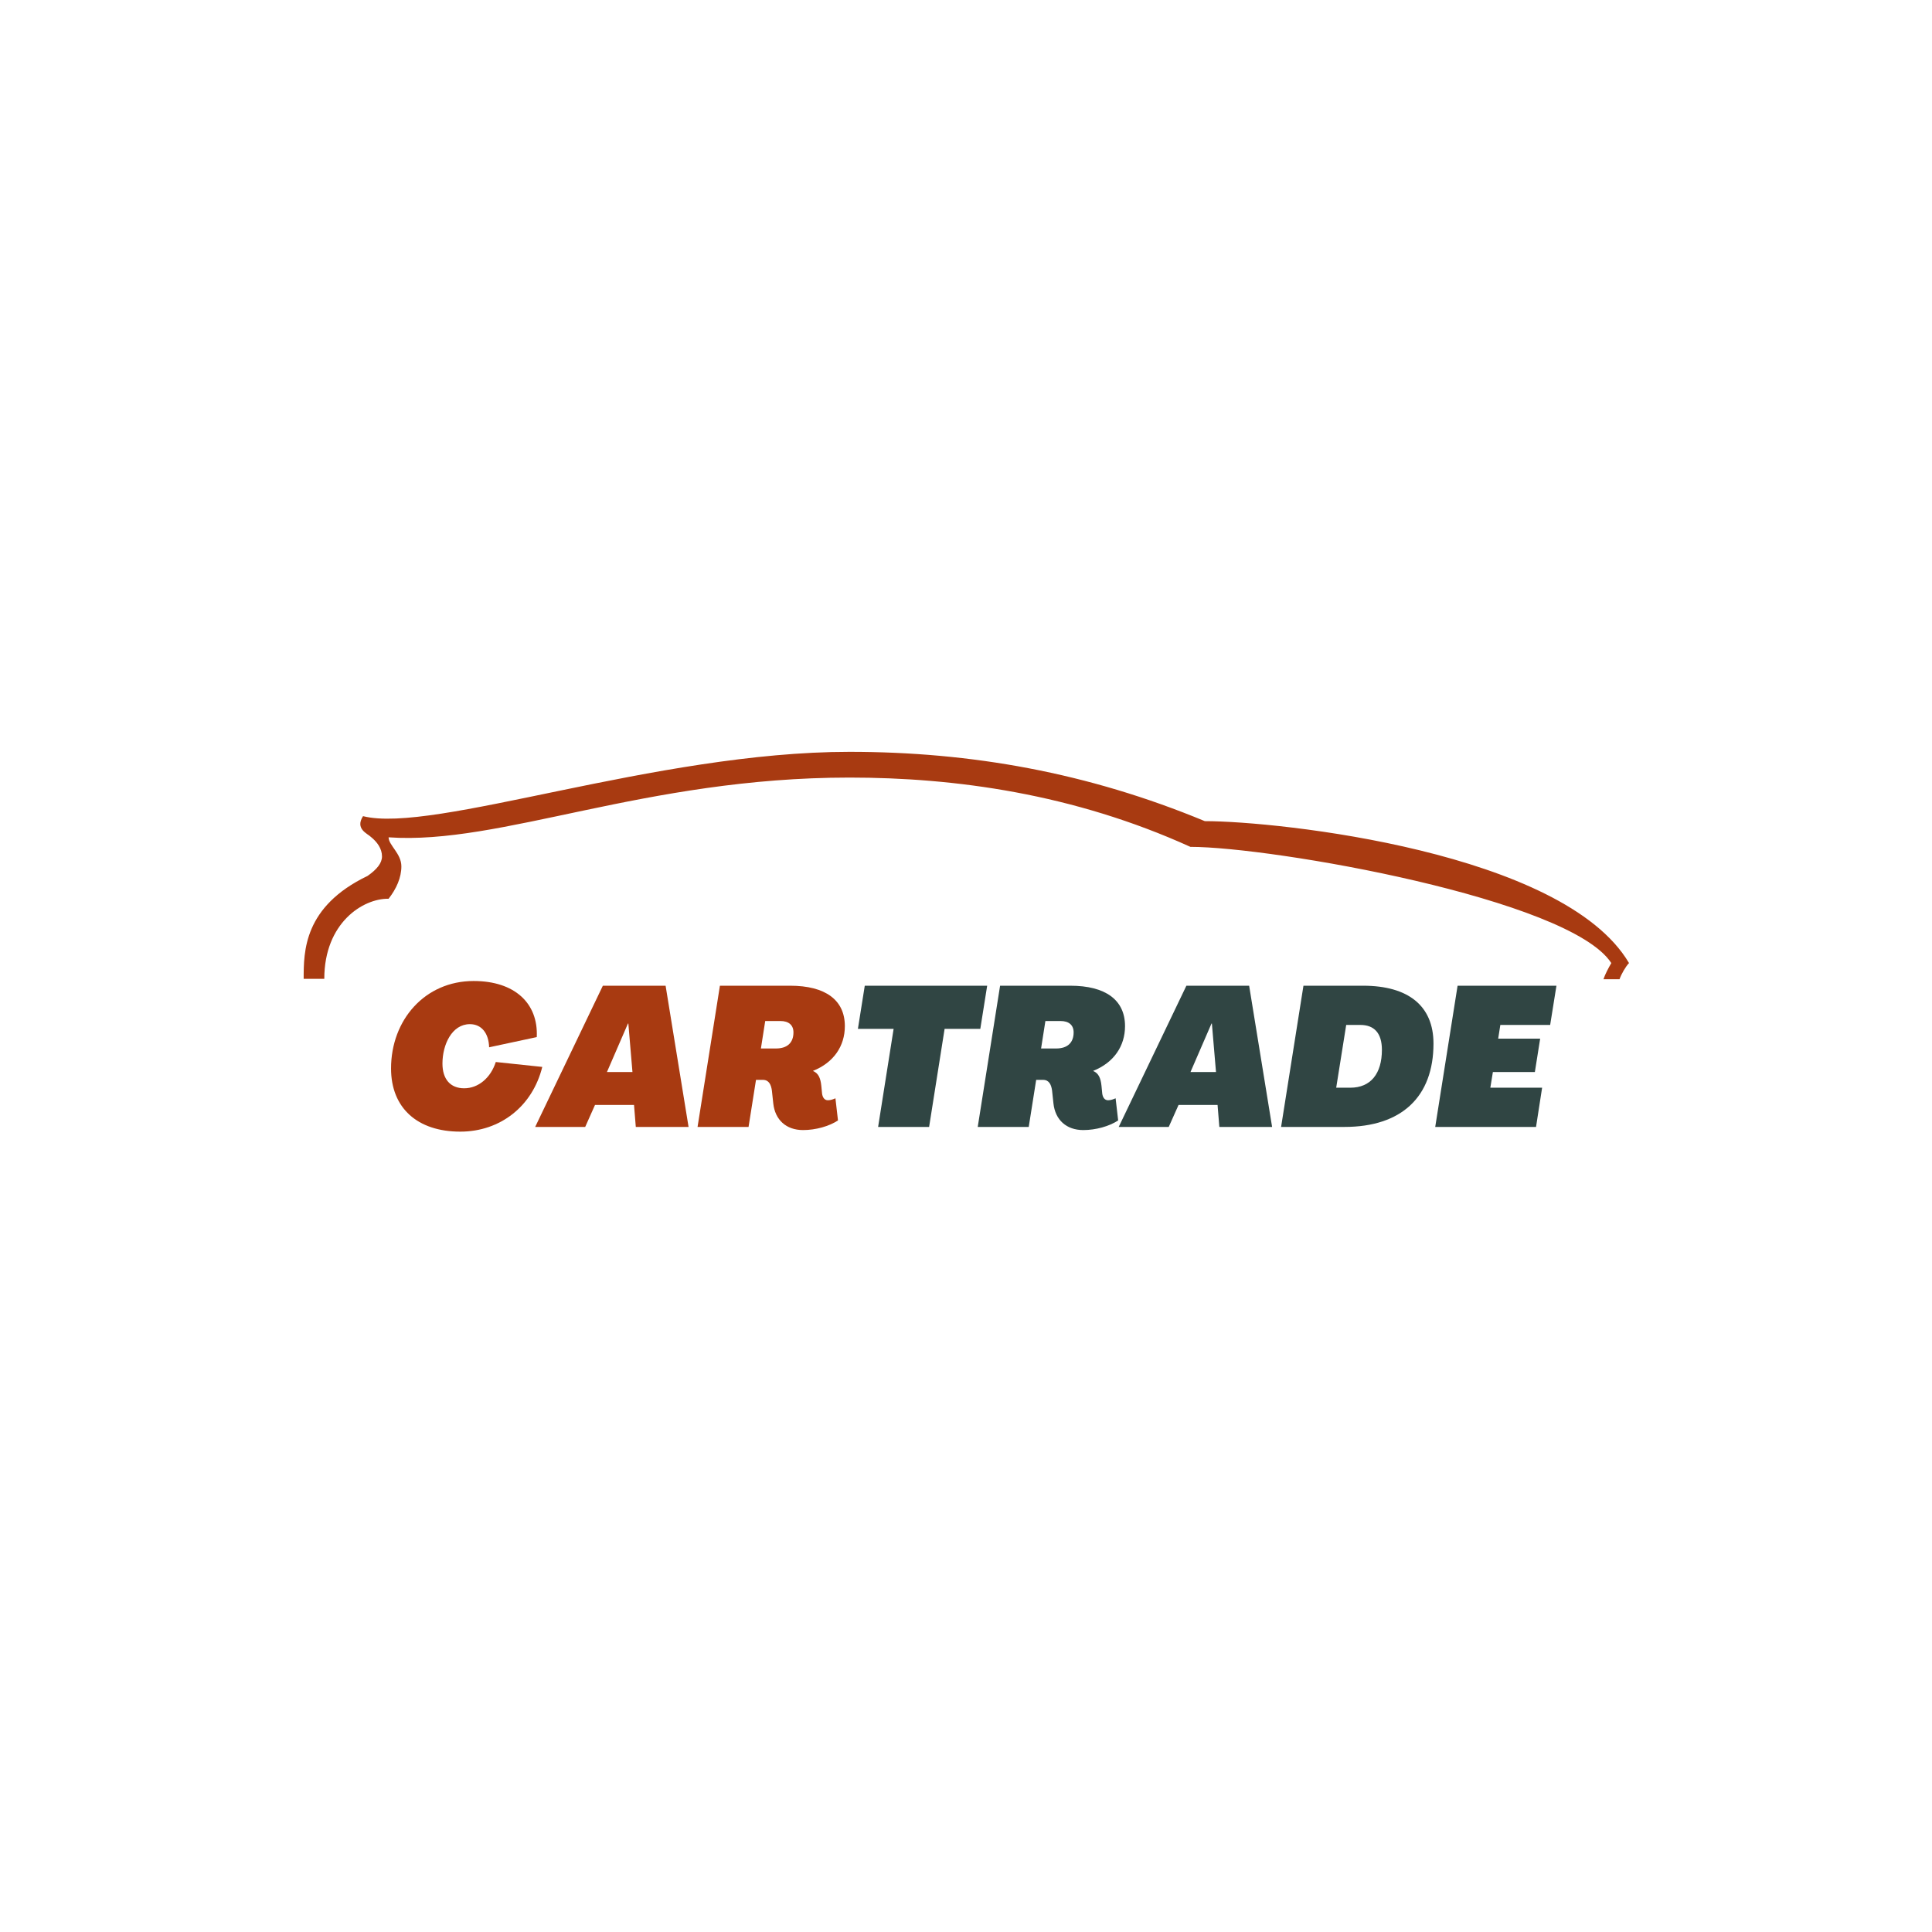
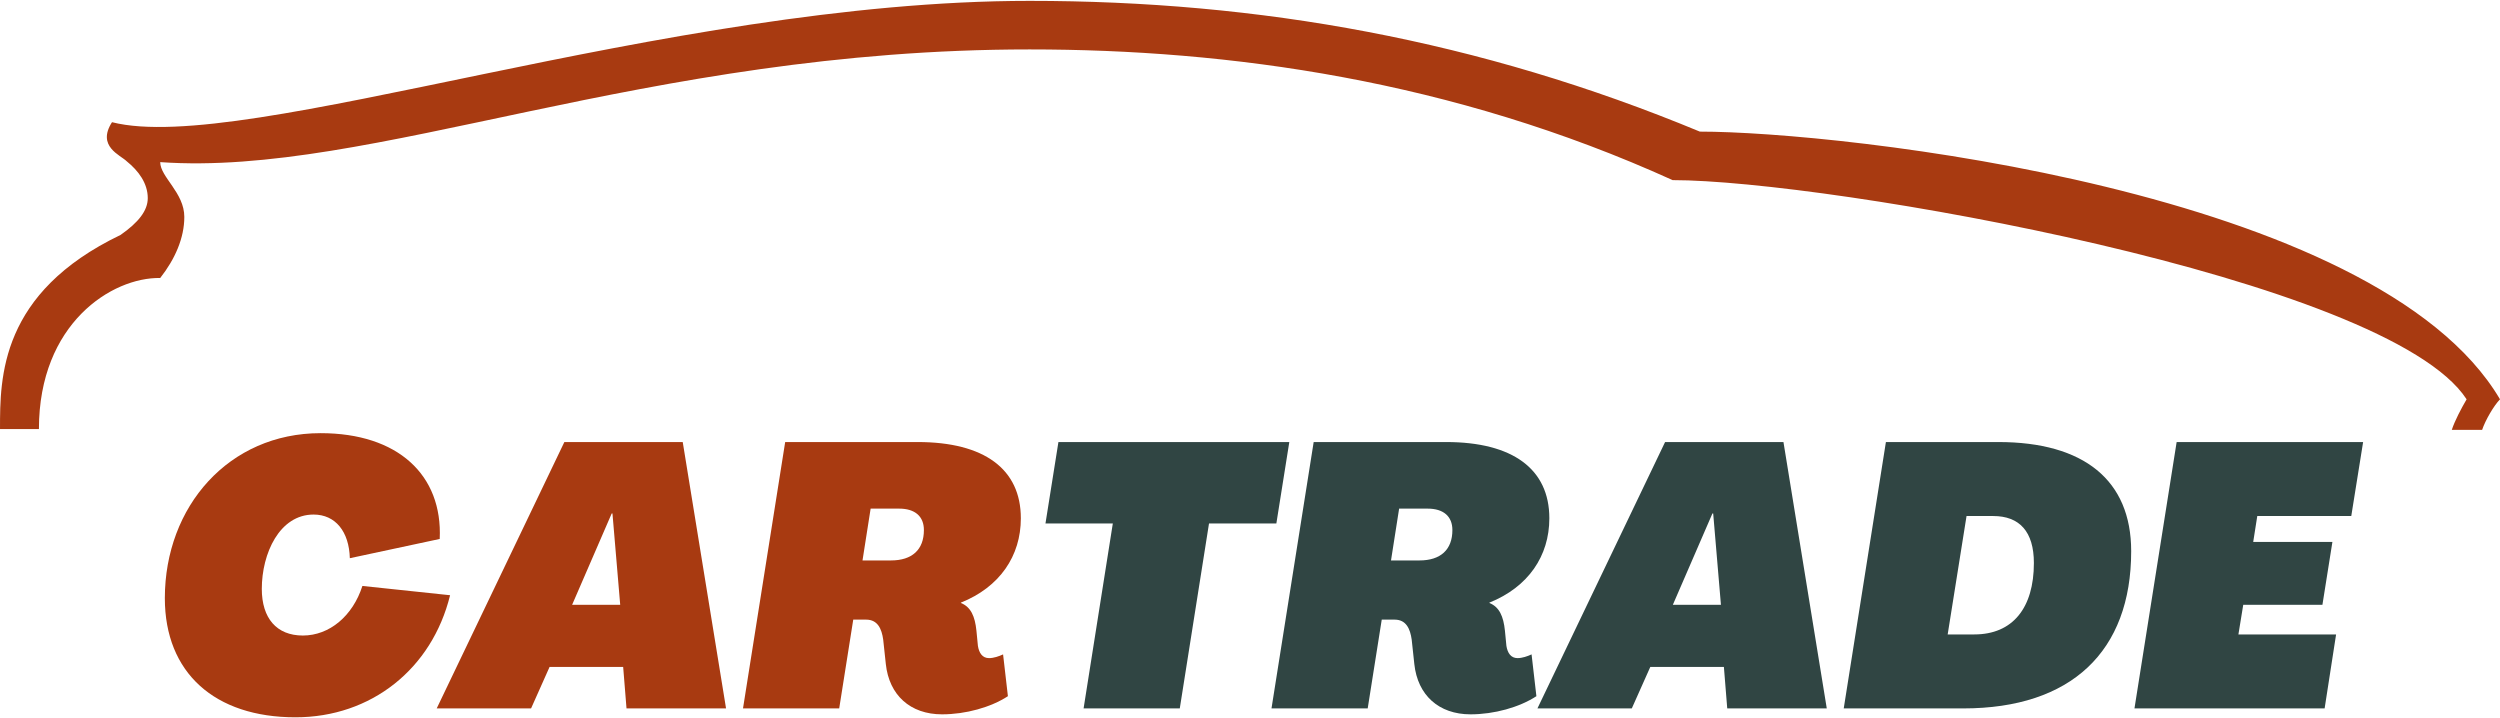
- <svg xmlns="http://www.w3.org/2000/svg" width="500" zoomAndPan="magnify" viewBox="0 0 375 375" height="500" preserveAspectRatio="xMidYMid meet" version="1.0">
+ <svg xmlns="http://www.w3.org/2000/svg" zoomAndPan="magnify" preserveAspectRatio="xMidYMid meet" version="1.0" viewBox="58.94 145.84 257.25 73.81">
  <defs>
    <g />
    <clipPath id="1d2e9d0abf">
      <path d="M 58.941 145.836 L 316.191 145.836 L 316.191 190.086 L 58.941 190.086 Z M 58.941 145.836 " clip-rule="nonzero" />
    </clipPath>
  </defs>
  <g clip-path="url(#1d2e9d0abf)">
    <path fill="#a83a11" d="M 71.344 170.016 C 73.188 168.727 74.145 167.516 74.145 166.227 C 74.145 164.699 73.188 163.41 71.984 162.441 C 71.344 161.797 68.863 160.91 70.465 158.414 C 84.066 161.879 127.277 145.93 164.883 145.93 C 188.488 145.93 211.133 149.957 233.855 159.383 C 248.18 159.383 303.469 165.344 316.191 186.93 C 315.555 187.574 314.672 189.105 314.352 190.07 L 311.23 190.07 C 311.551 189.105 312.191 187.895 312.754 186.93 C 304.672 174.445 246.898 164.375 231.055 164.375 C 208.332 154.066 185.367 150.926 164.883 150.926 C 125.117 150.926 97.191 164.055 75.426 162.523 C 75.426 164.055 77.906 165.664 77.906 168.16 C 77.906 170.336 76.945 172.512 75.426 174.445 C 70.465 174.363 62.945 179.117 62.945 189.988 L 58.941 189.988 C 58.941 184.672 58.941 175.973 71.344 170.016 Z M 71.344 170.016 " fill-opacity="1" fill-rule="nonzero" />
  </g>
  <g fill="#a83a11" fill-opacity="1">
    <g transform="translate(74.57042, 218.7363)">
      <g>
        <path d="M 14.77 0.914 C 22.574 0.914 28.82 -4.074 30.684 -11.648 L 21.66 -12.602 C 20.672 -9.516 18.273 -7.5 15.531 -7.5 C 12.828 -7.5 11.309 -9.289 11.309 -12.297 C 11.309 -15.953 13.133 -19.949 16.637 -19.949 C 18.883 -19.949 20.293 -18.199 20.367 -15.457 L 29.617 -17.438 C 29.922 -24.023 25.316 -28.324 17.359 -28.324 C 7.918 -28.324 1.332 -20.785 1.332 -11.344 C 1.332 -3.656 6.473 0.914 14.77 0.914 Z M 14.77 0.914 " />
      </g>
    </g>
  </g>
  <g fill="#a83a11" fill-opacity="1">
    <g transform="translate(105.4391, 218.7363)">
      <g>
        <path d="M -1.562 0 L 8.148 0 L 10.051 -4.266 L 17.625 -4.266 L 17.969 0 L 28.211 0 L 23.754 -27.41 L 11.574 -27.41 Z M 12.371 -10.66 L 16.445 -20.062 L 16.523 -20.062 L 17.32 -10.66 Z M 12.371 -10.66 " />
      </g>
    </g>
  </g>
  <g fill="#a83a11" fill-opacity="1">
    <g transform="translate(135.204, 218.7363)">
      <g>
        <path d="M 20.672 0.609 C 23.109 0.609 25.695 -0.113 27.449 -1.258 L 26.953 -5.559 C 26.535 -5.367 26 -5.176 25.508 -5.176 C 24.82 -5.176 24.48 -5.711 24.363 -6.434 L 24.211 -7.996 C 24.059 -9.48 23.641 -10.43 22.613 -10.852 L 22.613 -10.887 C 26.609 -12.488 28.781 -15.684 28.781 -19.566 C 28.781 -24.633 25.012 -27.41 18.16 -27.41 L 4.531 -27.41 L 0.191 0 L 10.09 0 L 11.535 -9.137 L 12.867 -9.137 C 14.047 -9.137 14.465 -8.184 14.617 -7.082 L 14.887 -4.57 C 15.227 -1.371 17.398 0.609 20.672 0.609 Z M 12.488 -15.227 L 13.324 -20.559 L 16.258 -20.559 C 17.895 -20.559 18.805 -19.758 18.805 -18.352 C 18.805 -16.332 17.59 -15.227 15.418 -15.227 Z M 12.488 -15.227 " />
      </g>
    </g>
  </g>
  <g fill="#304543" fill-opacity="1">
    <g transform="translate(164.3126, 218.7363)">
      <g>
        <path d="M 6.129 0 L 16.027 0 L 19.035 -19.035 L 25.965 -19.035 L 27.297 -27.41 L 3.539 -27.41 L 2.207 -19.035 L 9.137 -19.035 Z M 6.129 0 " />
      </g>
    </g>
  </g>
  <g fill="#304543" fill-opacity="1">
    <g transform="translate(189.5861, 218.7363)">
      <g>
        <path d="M 20.672 0.609 C 23.109 0.609 25.695 -0.113 27.449 -1.258 L 26.953 -5.559 C 26.535 -5.367 26 -5.176 25.508 -5.176 C 24.82 -5.176 24.48 -5.711 24.363 -6.434 L 24.211 -7.996 C 24.059 -9.48 23.641 -10.43 22.613 -10.852 L 22.613 -10.887 C 26.609 -12.488 28.781 -15.684 28.781 -19.566 C 28.781 -24.633 25.012 -27.41 18.16 -27.41 L 4.531 -27.41 L 0.191 0 L 10.09 0 L 11.535 -9.137 L 12.867 -9.137 C 14.047 -9.137 14.465 -8.184 14.617 -7.082 L 14.887 -4.57 C 15.227 -1.371 17.398 0.609 20.672 0.609 Z M 12.488 -15.227 L 13.324 -20.559 L 16.258 -20.559 C 17.895 -20.559 18.805 -19.758 18.805 -18.352 C 18.805 -16.332 17.59 -15.227 15.418 -15.227 Z M 12.488 -15.227 " />
      </g>
    </g>
  </g>
  <g fill="#304543" fill-opacity="1">
    <g transform="translate(218.7039, 218.7363)">
      <g>
        <path d="M -1.562 0 L 8.148 0 L 10.051 -4.266 L 17.625 -4.266 L 17.969 0 L 28.211 0 L 23.754 -27.41 L 11.574 -27.41 Z M 12.371 -10.66 L 16.445 -20.062 L 16.523 -20.062 L 17.32 -10.66 Z M 12.371 -10.66 " />
      </g>
    </g>
  </g>
  <g fill="#304543" fill-opacity="1">
    <g transform="translate(248.4688, 218.7363)">
      <g>
        <path d="M 0.191 0 L 12.488 0 C 23.602 0 29.77 -5.863 29.77 -16.18 C 29.77 -23.488 24.898 -27.41 16.105 -27.41 L 4.531 -27.41 Z M 10.887 -7.613 L 12.828 -19.797 L 15.57 -19.797 C 18.273 -19.797 19.758 -18.199 19.758 -14.961 C 19.758 -10.355 17.59 -7.613 13.629 -7.613 Z M 10.887 -7.613 " />
      </g>
    </g>
  </g>
  <g fill="#304543" fill-opacity="1">
    <g transform="translate(278.3859, 218.7363)">
      <g>
        <path d="M 0.191 0 L 19.758 0 L 20.938 -7.613 L 10.887 -7.613 L 11.383 -10.66 L 19.531 -10.66 L 20.559 -17.133 L 12.41 -17.133 L 12.828 -19.797 L 22.5 -19.797 L 23.719 -27.41 L 4.531 -27.41 Z M 0.191 0 " />
      </g>
    </g>
  </g>
</svg>
